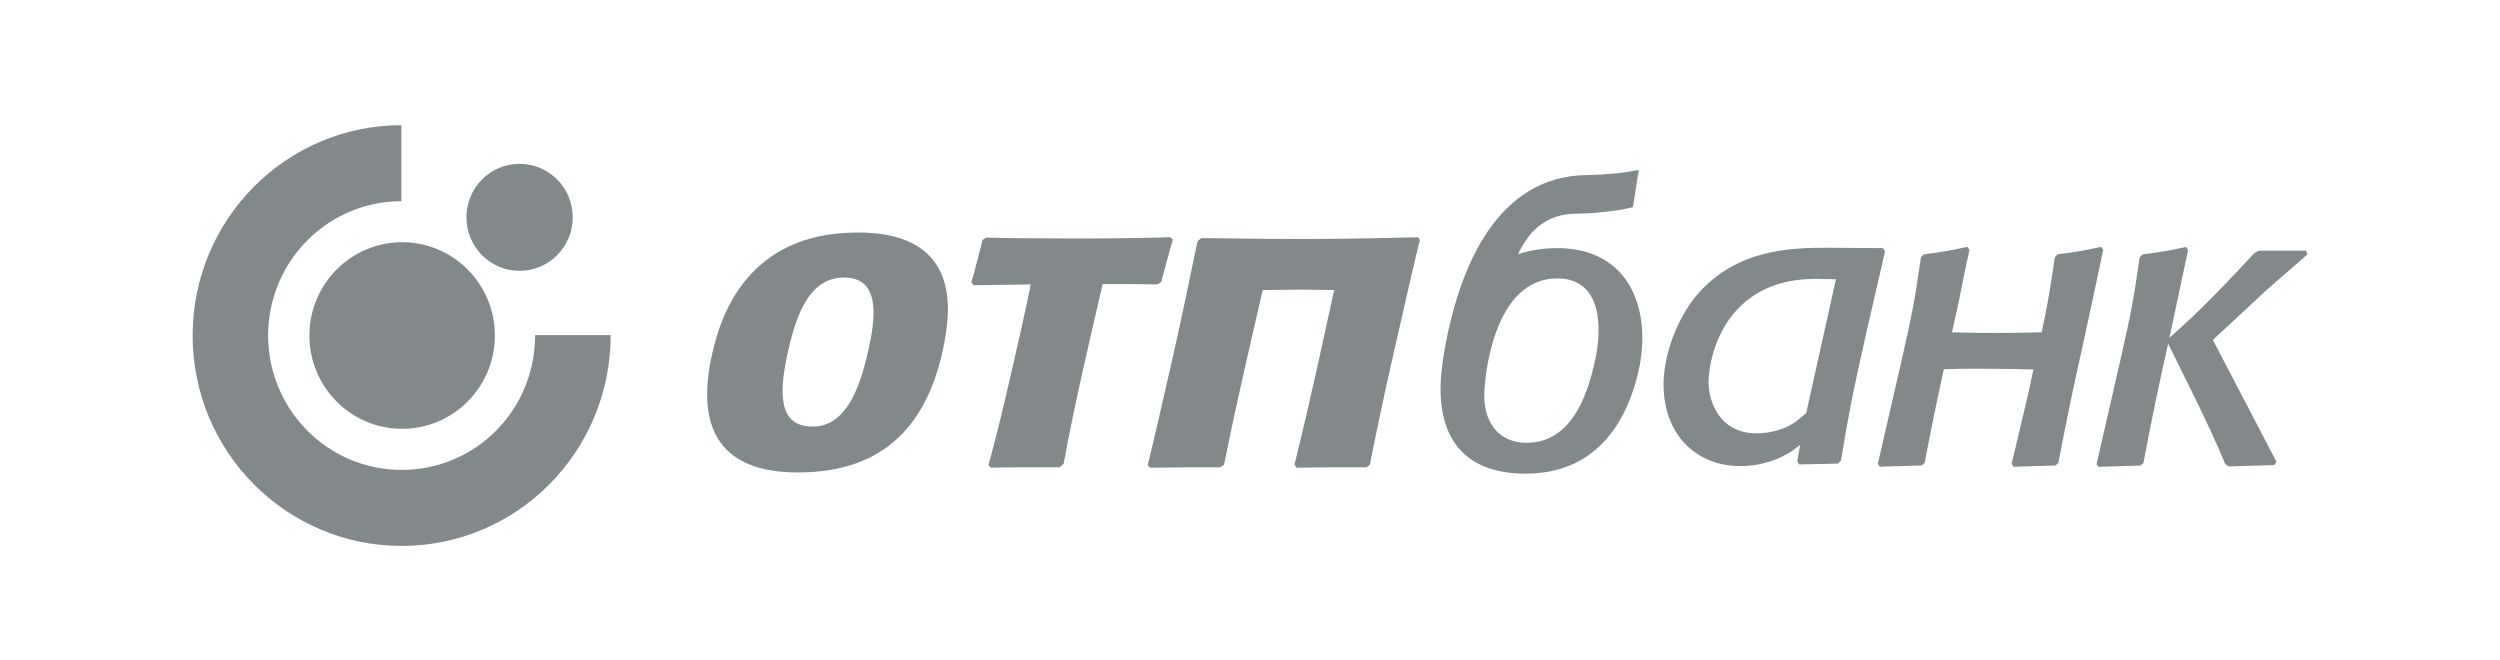
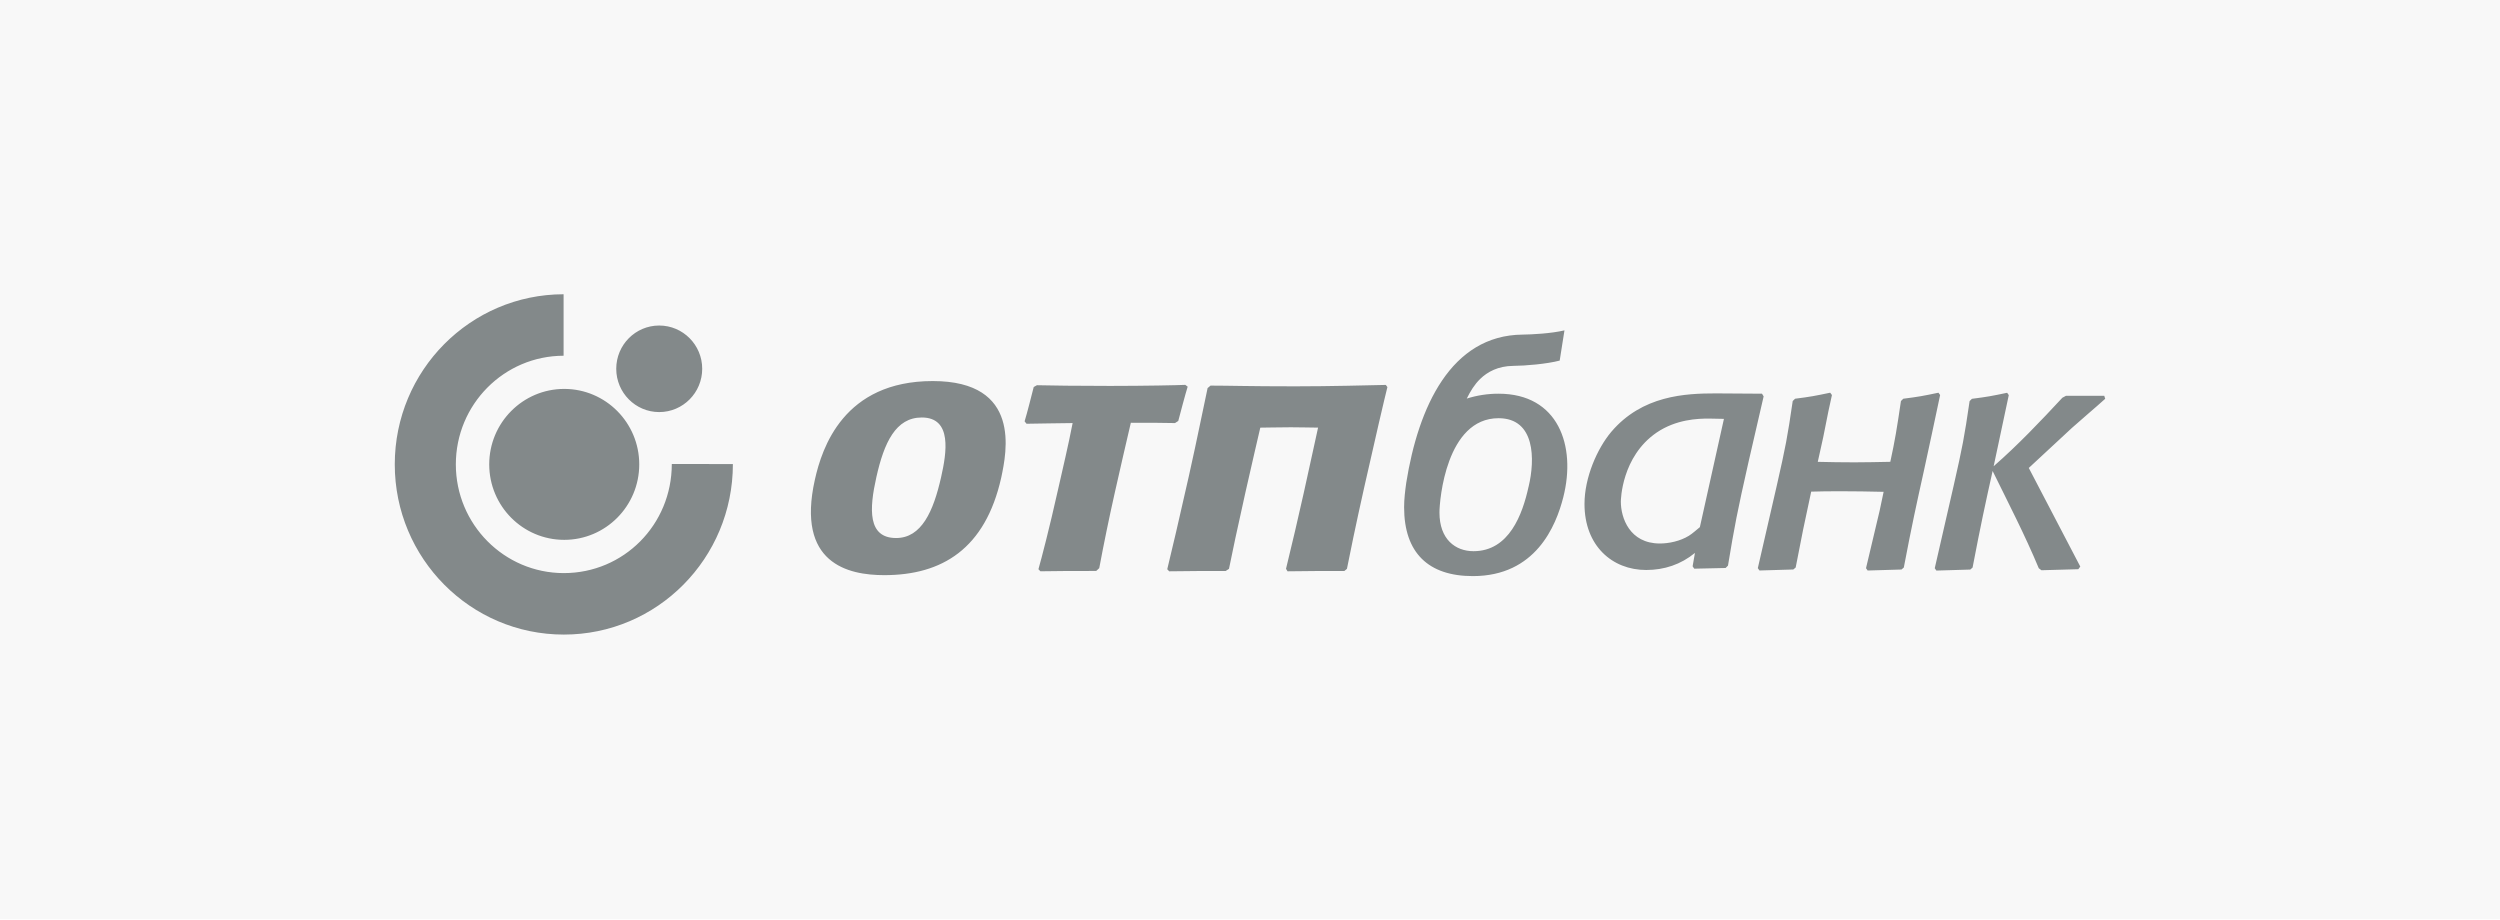
- <svg xmlns="http://www.w3.org/2000/svg" width="220" height="58" fill="none">
-   <path fill-rule="evenodd" clip-rule="evenodd" d="M16.951 29.525c0-10.214 8.222-18.497 18.368-18.51v6.689c-6.48.01-11.724 5.299-11.724 11.821 0 6.523 5.26 11.828 11.751 11.828 6.492 0 11.746-5.245 11.746-11.87l6.646.006c0 10.263-8.23 18.552-18.392 18.552-10.16 0-18.395-8.292-18.395-18.516Zm10.277 0c0-4.534 3.658-8.211 8.16-8.211 4.502 0 8.162 3.677 8.162 8.211 0 4.535-3.658 8.211-8.162 8.211-4.505 0-8.16-3.673-8.16-8.21Zm18.494-15.107c-2.58 0-4.675 2.105-4.675 4.706 0 2.599 2.091 4.71 4.675 4.71 2.583 0 4.678-2.108 4.678-4.71 0-2.6-2.098-4.706-4.678-4.706Zm98.366 18.672c-.799 3.148-3.019 8.59-9.842 8.59-4.83 0-7.479-2.523-7.479-7.49 0-.897.11-1.783.233-2.668 1.313-8.235 4.86-16.039 12.643-16.117 1.035-.012 3.142-.121 4.571-.462l-.52 3.29c-1.44.371-3.723.564-5.056.574-1.653.018-2.796.65-3.589 1.417-.63.608-1.077 1.356-1.465 2.141a11.42 11.42 0 0 1 3.458-.531c6.506 0 8.466 5.67 7.046 11.253v.003Zm-3.776-1.139c.709-2.957.734-7.45-3.27-7.45-5.698 0-6.429 8.912-6.429 10.263 0 2.924 1.742 4.205 3.705 4.205 3.884 0 5.334-4.018 5.99-7.018h.004Zm42.971-1.558-.002.008-.001.004v.002l-.001.002c-.771 3.483-1.267 5.727-2.144 10.337l-.255.218-3.679.108-.179-.253 1.483-6.257.432-2.051a206.714 206.714 0 0 0-4.743-.064c-1.235 0-2.175.015-3.136.043a276.086 276.086 0 0 0-1.688 8.253l-.258.218-3.683.108-.179-.253 2.064-8.982c.973-4.293 1.154-5.235 1.733-9.2l.257-.253c1.692-.217 2.092-.293 3.821-.655l.189.253-.391 1.804-.561 2.806-.588 2.659c1.328.033 2.655.054 3.991.054 1.301 0 2.6-.032 3.9-.057.507-2.326.713-3.595 1.158-6.61l.253-.254c1.697-.217 2.095-.293 3.83-.655l.179.253c-.598 2.802-1.181 5.609-1.802 8.414Zm7.634-.674-.006.003 1.644-7.734-.179-.254c-1.737.363-2.13.438-3.83.656l-.254.253c-.579 3.964-.761 4.907-1.734 9.2l-2.058 8.981.178.254 3.688-.109.25-.217c.896-4.68 1.385-6.934 2.181-10.51 1.718 3.5 3.52 6.977 5.021 10.582l.29.218 4.013-.112.214-.287-5.603-10.73 4.702-4.363c1.192-1.07 2.426-2.09 3.613-3.163l-.105-.327h-4.158l-.4.215c-2.388 2.57-4.828 5.14-7.467 7.444Zm-25.032-7.592h-.001l.001-.003v.003Zm-.001 0-.178-.293-5.012-.033c-3.34 0-8.022.214-11.398 4.196-1.525 1.819-2.903 4.954-2.903 7.834 0 4.555 3.016 7.184 6.715 7.184 1.962 0 3.774-.601 5.302-1.858l-.254 1.456.178.26 3.41-.076.26-.257c.722-4.344.981-5.725 2.249-11.34l1.631-7.074Zm-6.935 14.223c-.396.32-.796.692-1.196.94-.943.586-2.178.843-3.156.843-3.305 0-4.249-2.807-4.249-4.556 0-.178.072-4.885 3.882-7.504 2.144-1.46 4.504-1.532 5.701-1.532.546 0 1.085.033 1.632.033l-2.617 11.776h.003Zm-82.554-5.447c-.839 3.734-2.133 6.634-4.896 6.634h-.003c-3.106 0-2.927-3.166-2.145-6.634.838-3.737 2.097-6.48 4.94-6.48 3.336 0 2.697 3.852 2.104 6.48Zm-13.733.269c-2.055 9.147 3.613 10.404 7.548 10.404 6.289 0 10.985-2.86 12.721-10.595l.004-.02c.586-2.762 2.225-10.502-7.45-10.502-9.7 0-12.056 7.278-12.823 10.713Zm30.602 9.948c-1.823 0-4.812 0-6.068.036l-.215-.226c.349-1.22 1.202-4.502 2.097-8.505.553-2.46 1.146-4.917 1.623-7.395-1.524.036-3.872.036-5.015.075l-.209-.265c.302-.991.725-2.704.99-3.732l.35-.196c1.014.036 4.869.076 7.971.076 3.753 0 7.405-.076 8.171-.115l.26.196c-.279.904-.767 2.757-1.019 3.714l-.004.017-.358.23c-1.501-.033-2.64-.033-4.803-.033-.053.234-.138.595-.253 1.091v.002a755.93 755.93 0 0 0-1.496 6.526 233.975 233.975 0 0 0-1.688 8.196l-.331.308h-.003Zm21.048-15.631-.003-.003c1.136 0 2.488.04 3.097.04-.26 1.144-.916 4.232-1.564 7.129a414.17 414.17 0 0 1-1.924 8.232l.167.272c1.56-.036 4.556-.036 6.182-.036l.28-.233c.209-1.105 1.017-5.03 1.9-8.957 1.095-4.876 2.235-9.788 2.503-10.819l-.173-.235c-2.055.04-5.907.154-9.883.154-5.075 0-7.142-.079-9.189-.079l-.319.27c-.269 1.18-1.095 5.377-2.053 9.64-.951 4.235-1.945 8.5-2.336 10.069l.212.226c1.906-.036 4.29-.036 6.146-.036l.358-.233c.277-1.407.99-4.764 1.796-8.347.68-3.048 1.423-6.175 1.611-7.015.608 0 1.975-.039 3.192-.039Z" fill="#83898A" />
+ <svg xmlns="http://www.w3.org/2000/svg" width="272" height="100" fill="none">
+   <path fill="#F8F8F8" d="M0 0h272v100H0z" />
+   <path fill-rule="evenodd" clip-rule="evenodd" d="M42.951 50.525c0-10.214 8.222-18.497 18.368-18.51v6.689c-6.48.01-11.724 5.299-11.724 11.821 0 6.523 5.26 11.828 11.751 11.828 6.492 0 11.746-5.245 11.746-11.87l6.646.006c0 10.263-8.23 18.553-18.392 18.553-10.16 0-18.395-8.293-18.395-18.517Zm10.277 0c0-4.534 3.658-8.211 8.16-8.211 4.502 0 8.162 3.677 8.162 8.211 0 4.535-3.658 8.211-8.162 8.211-4.505 0-8.16-3.673-8.16-8.21Zm18.494-15.108c-2.58 0-4.675 2.106-4.675 4.707 0 2.598 2.091 4.71 4.675 4.71 2.583 0 4.678-2.109 4.678-4.71 0-2.6-2.098-4.707-4.678-4.707Zm98.366 18.673c-.799 3.148-3.019 8.59-9.842 8.59-4.83 0-7.479-2.523-7.479-7.49 0-.897.11-1.783.233-2.668 1.313-8.235 4.86-16.039 12.643-16.117 1.035-.012 3.142-.121 4.571-.462l-.52 3.29c-1.44.371-3.723.565-5.056.574-1.653.018-2.796.65-3.589 1.416-.63.609-1.077 1.357-1.465 2.142a11.42 11.42 0 0 1 3.458-.531c6.506 0 8.466 5.67 7.046 11.253v.003Zm-3.776-1.139c.709-2.957.734-7.45-3.27-7.45-5.698 0-6.429 8.912-6.429 10.263 0 2.924 1.742 4.205 3.705 4.205 3.884 0 5.334-4.018 5.99-7.018h.004Zm42.971-1.558-.002.008-.001.004v.002l-.001.002c-.771 3.483-1.267 5.727-2.144 10.337l-.255.218-3.679.108-.179-.253 1.483-6.257.432-2.051a206.714 206.714 0 0 0-4.743-.064c-1.235 0-2.175.015-3.136.043a276.086 276.086 0 0 0-1.688 8.253l-.258.218-3.683.108-.179-.253 2.064-8.982c.973-4.293 1.154-5.235 1.733-9.2l.257-.253c1.692-.217 2.092-.293 3.821-.655l.189.253-.391 1.804-.561 2.806-.588 2.659c1.328.033 2.655.054 3.991.054 1.301 0 2.6-.032 3.9-.057.507-2.326.713-3.595 1.158-6.61l.253-.254c1.697-.217 2.095-.293 3.83-.655l.179.253c-.598 2.802-1.181 5.609-1.802 8.414Zm7.634-.674-.006.003 1.644-7.734-.179-.254c-1.737.363-2.13.438-3.83.656l-.254.253c-.579 3.964-.761 4.907-1.734 9.2l-2.058 8.981.178.254 3.688-.109.25-.217c.896-4.68 1.385-6.934 2.181-10.51 1.718 3.5 3.52 6.977 5.021 10.582l.29.218 4.013-.112.214-.287-5.603-10.73 4.702-4.363c1.192-1.07 2.426-2.09 3.613-3.163l-.105-.327h-4.158l-.4.215c-2.388 2.57-4.828 5.14-7.467 7.444Zm-25.032-7.592h-.001l.001-.003v.003Zm-.001 0-.178-.293-5.012-.033c-3.34 0-8.022.214-11.398 4.196-1.525 1.819-2.903 4.955-2.903 7.834 0 4.555 3.016 7.184 6.715 7.184 1.962 0 3.774-.601 5.302-1.858l-.254 1.456.178.26 3.41-.076.26-.257c.722-4.344.981-5.725 2.249-11.34l1.631-7.074Zm-6.935 14.223c-.396.32-.796.692-1.196.94-.943.586-2.178.843-3.156.843-3.305 0-4.249-2.807-4.249-4.556 0-.178.072-4.885 3.882-7.505 2.144-1.459 4.504-1.531 5.701-1.531.546 0 1.085.033 1.632.033l-2.617 11.776h.003Zm-82.554-5.447c-.839 3.734-2.134 6.634-4.896 6.634h-.003c-3.106 0-2.927-3.166-2.145-6.634.838-3.737 2.097-6.48 4.94-6.48 3.336 0 2.697 3.852 2.104 6.48Zm-13.733.269c-2.055 9.147 3.613 10.404 7.548 10.404 6.289 0 10.985-2.86 12.721-10.595l.004-.02c.586-2.762 2.225-10.502-7.45-10.502-9.7 0-12.056 7.278-12.823 10.713Zm30.602 9.948c-1.823 0-4.812 0-6.068.036l-.215-.226c.349-1.22 1.202-4.502 2.097-8.505.553-2.46 1.146-4.917 1.623-7.395-1.524.036-3.872.036-5.015.075l-.209-.265c.302-.991.725-2.704.991-3.732l.349-.196c1.014.036 4.869.076 7.971.076 3.753 0 7.405-.076 8.171-.115l.26.196c-.279.904-.767 2.757-1.019 3.714l-.004.017-.358.23c-1.501-.033-2.64-.033-4.803-.033-.053.234-.138.595-.253 1.091l-.001.002c-.295 1.266-.794 3.406-1.495 6.526a233.782 233.782 0 0 0-1.688 8.196l-.331.308h-.003Zm21.048-15.631-.003-.003c1.136 0 2.488.04 3.097.04-.26 1.144-.916 4.232-1.564 7.129a414.17 414.17 0 0 1-1.924 8.232l.167.272c1.56-.036 4.556-.036 6.182-.036l.28-.233c.209-1.105 1.017-5.03 1.9-8.957 1.095-4.876 2.235-9.788 2.503-10.819l-.173-.235c-2.055.04-5.907.154-9.883.154-5.075 0-7.142-.079-9.189-.079l-.319.27c-.269 1.18-1.095 5.377-2.053 9.64-.951 4.235-1.945 8.5-2.336 10.069l.212.226c1.906-.036 4.29-.036 6.146-.036l.358-.233c.277-1.407.99-4.764 1.796-8.347.68-3.048 1.423-6.175 1.611-7.015.608 0 1.975-.039 3.192-.039Z" fill="#83898A" />
</svg>
